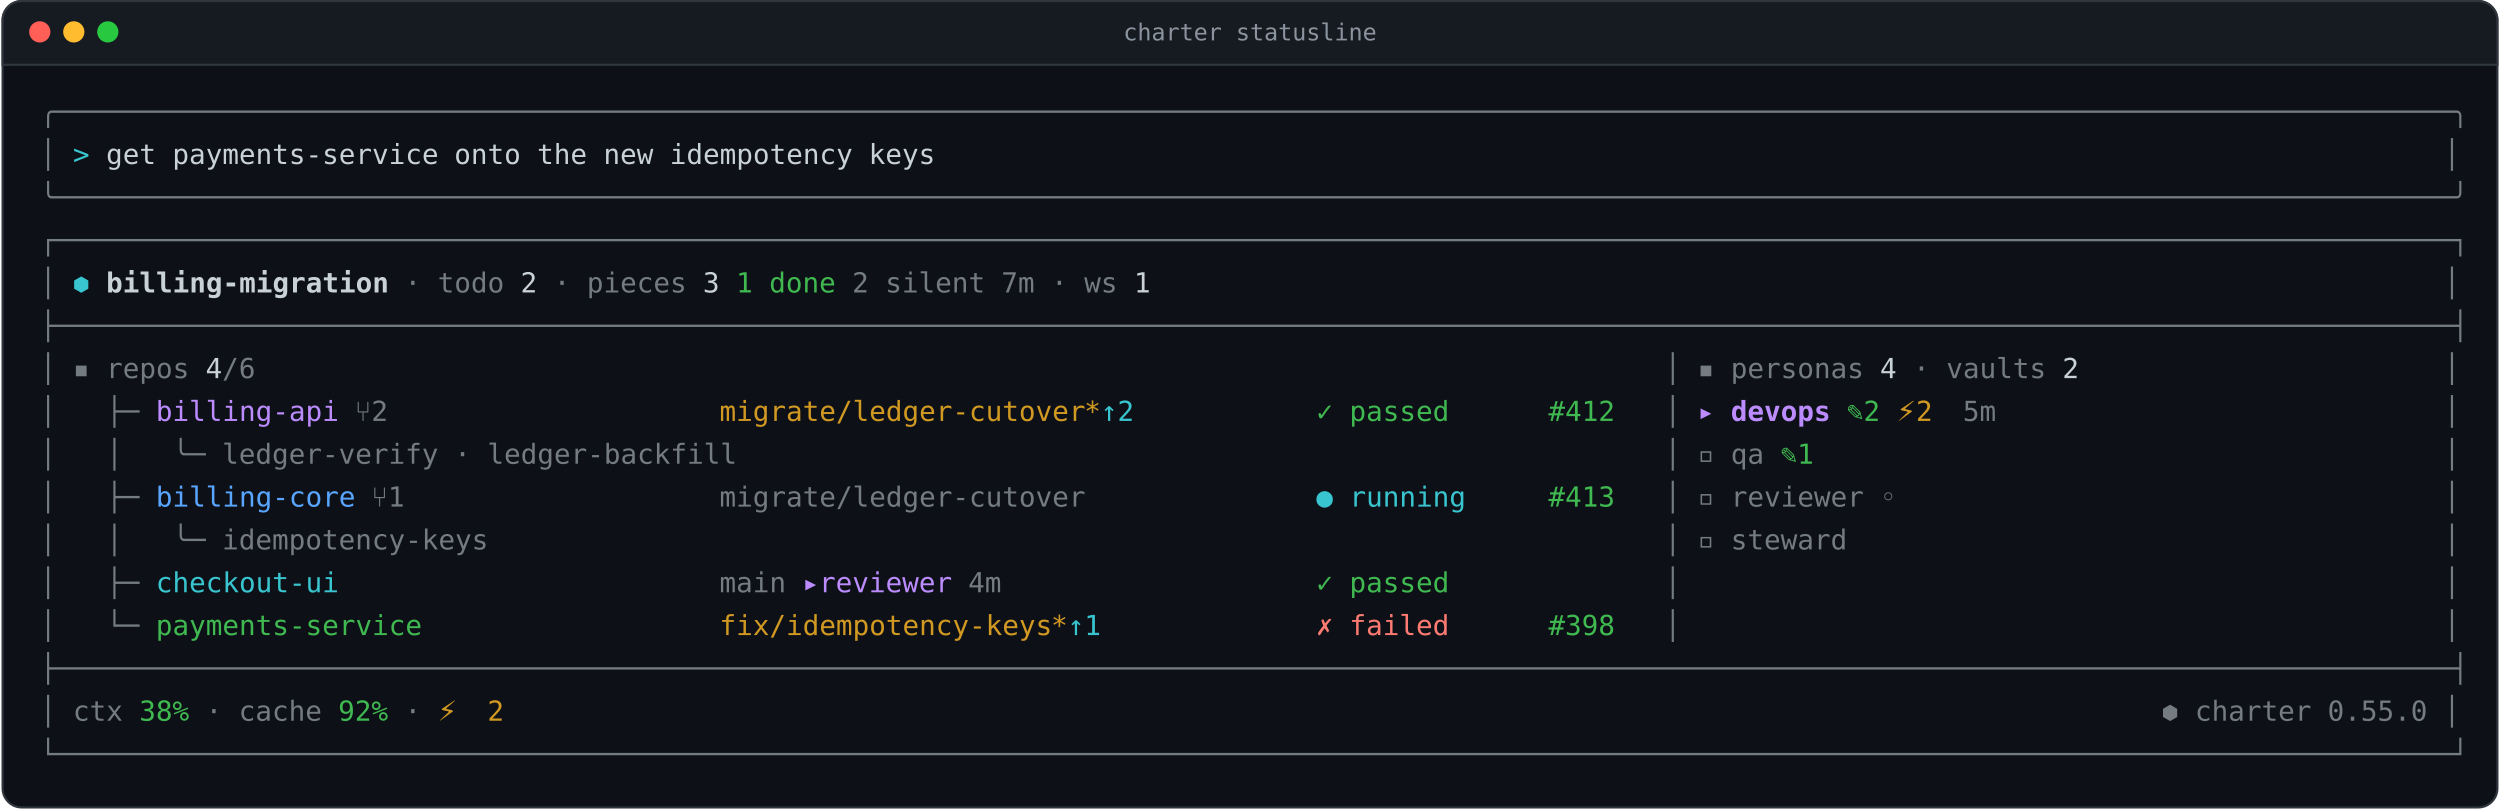
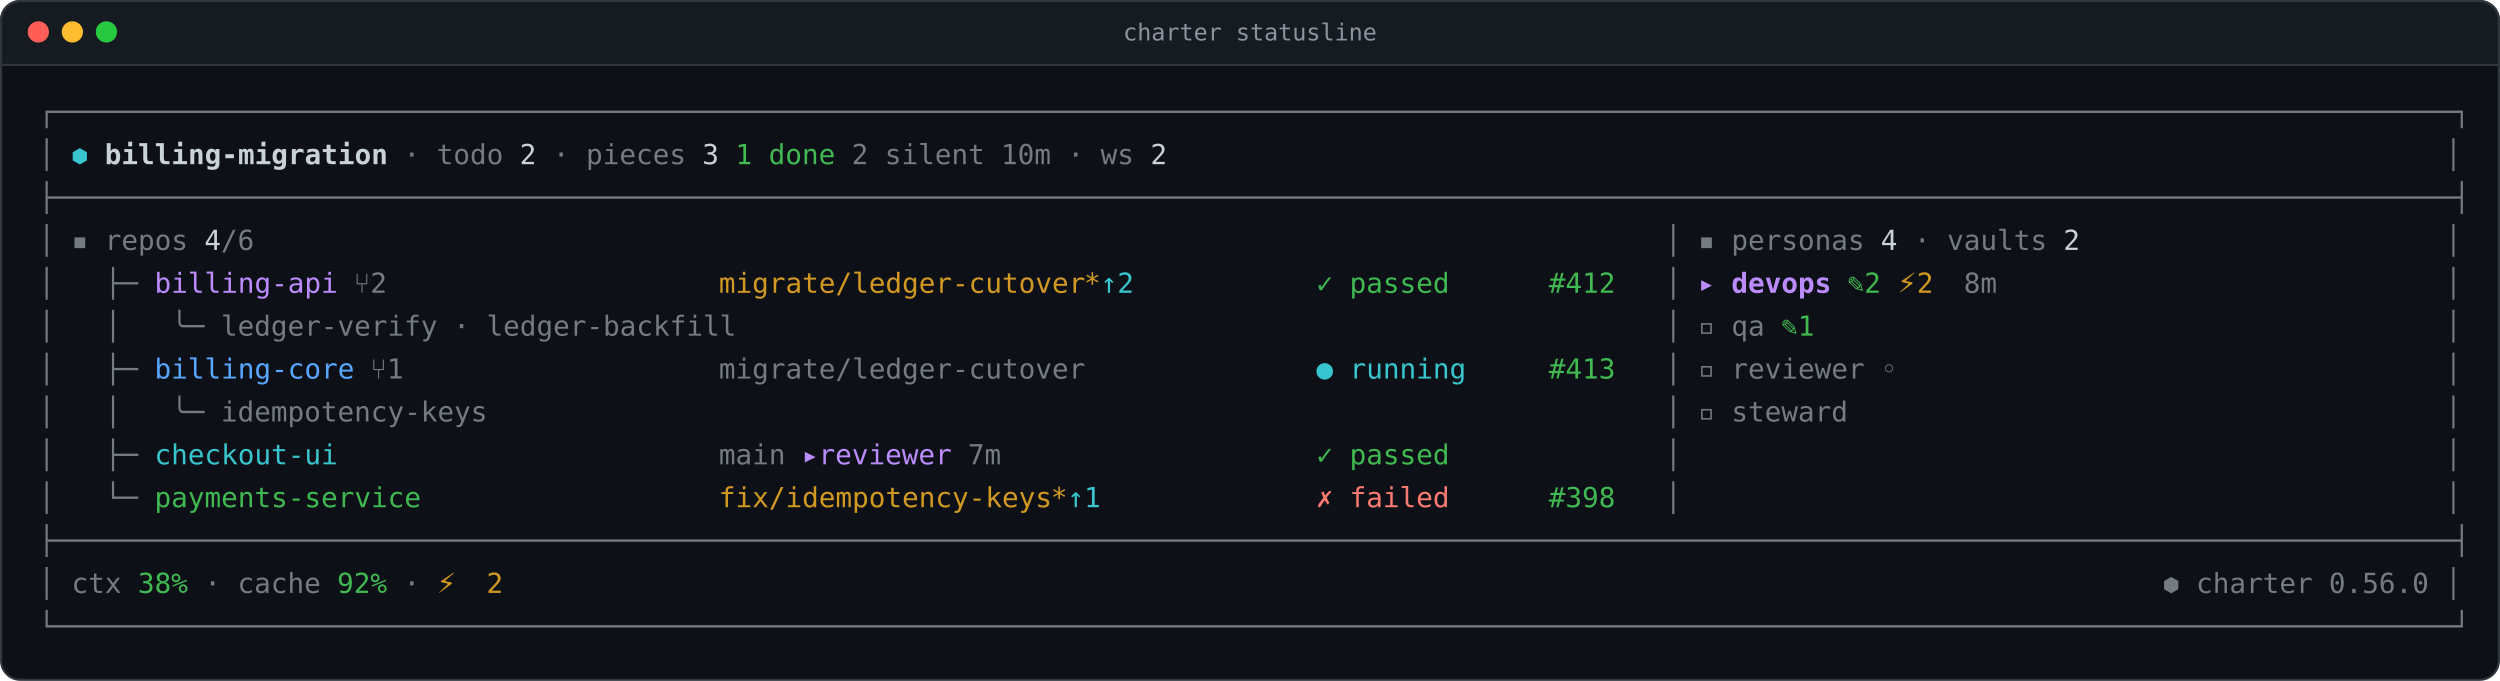
- <svg xmlns="http://www.w3.org/2000/svg" width="1175" height="380" viewBox="0 0 1174.80 380.40" role="img" aria-label="charter statusline">
-   <rect x="0.5" y="0.5" width="1173.80" height="379.40" rx="9" fill="#0d1117" stroke="#30363d" />
+ <svg xmlns="http://www.w3.org/2000/svg" width="1175" height="320" viewBox="0 0 1174.80 319.95" role="img" aria-label="charter statusline">
+   <rect x="0.5" y="0.5" width="1173.80" height="318.95" rx="9" fill="#0d1117" stroke="#30363d" />
  <path d="M0.5 9.5a9 9 0 0 1 9-9h1155.80a9 9 0 0 1 9 9v21.00h-1173.80z" fill="#161b22" stroke="#30363d" />
  <circle cx="18" cy="15.0" r="5" fill="#ff5f57" />
  <circle cx="34" cy="15.0" r="5" fill="#febc2e" />
  <circle cx="50" cy="15.0" r="5" fill="#28c840" />
  <text x="587.40" y="19.0" text-anchor="middle" font-family="ui-monospace, SFMono-Regular, 'SF Mono', Menlo, Consolas, 'DejaVu Sans Mono', monospace" font-size="11" fill="#8b949e">charter statusline</text>
  <g font-family="ui-monospace, SFMono-Regular, 'SF Mono', Menlo, Consolas, 'DejaVu Sans Mono', monospace" font-size="13.0">
-     <text x="18.00 25.80 33.60 41.40 49.20 57.00 64.80 72.60 80.40 88.20 96.00 103.80 111.60 119.40 127.20 135.00 142.80 150.60 158.40 166.20 174.00 181.80 189.60 197.40 205.20 213.00 220.80 228.60 236.40 244.20 252.00 259.80 267.60 275.40 283.20 291.00 298.80 306.60 314.40 322.20 330.00 337.80 345.60 353.40 361.20 369.00 376.80 384.60 392.40 400.20 408.00 415.80 423.60 431.40 439.20 447.00 454.80 462.60 470.40 478.20 486.00 493.80 501.60 509.40 517.20 525.00 532.80 540.60 548.40 556.20 564.00 571.80 579.60 587.40 595.20 603.00 610.80 618.60 626.40 634.20 642.00 649.80 657.60 665.40 673.20 681.00 688.80 696.60 704.40 712.20 720.00 727.80 735.60 743.40 751.20 759.00 766.80 774.60 782.40 790.20 798.00 805.80 813.60 821.40 829.20 837.00 844.80 852.60 860.40 868.20 876.00 883.80 891.60 899.40 907.20 915.00 922.80 930.60 938.40 946.20 954.00 961.80 969.60 977.40 985.20 993.00 1000.80 1008.60 1016.40 1024.20 1032.00 1039.80 1047.60 1055.40 1063.20 1071.00 1078.80 1086.60 1094.40 1102.20 1110.00 1117.80 1125.60 1133.40 1141.20 1149.00" y="57.00" fill="#c9d1d9" opacity="0.55">╭────────────────────────────────────────────────────────────────────────────────────────────────────────────────────────────────────────────────╮</text>
+     <text x="18.00 25.80 33.60 41.40 49.20 57.00 64.80 72.60 80.40 88.20 96.00 103.80 111.60 119.40 127.20 135.00 142.80 150.60 158.40 166.20 174.00 181.80 189.60 197.40 205.20 213.00 220.80 228.60 236.40 244.20 252.00 259.80 267.60 275.40 283.20 291.00 298.80 306.60 314.40 322.20 330.00 337.80 345.60 353.40 361.20 369.00 376.80 384.60 392.40 400.20 408.00 415.80 423.60 431.40 439.20 447.00 454.80 462.60 470.40 478.20 486.00 493.80 501.60 509.40 517.20 525.00 532.80 540.60 548.40 556.20 564.00 571.80 579.60 587.40 595.20 603.00 610.80 618.60 626.40 634.20 642.00 649.80 657.60 665.40 673.20 681.00 688.80 696.60 704.40 712.20 720.00 727.80 735.60 743.40 751.20 759.00 766.80 774.60 782.40 790.20 798.00 805.80 813.60 821.40 829.20 837.00 844.80 852.60 860.40 868.20 876.00 883.80 891.60 899.40 907.20 915.00 922.80 930.60 938.40 946.20 954.00 961.80 969.60 977.40 985.20 993.00 1000.80 1008.60 1016.40 1024.20 1032.00 1039.80 1047.60 1055.40 1063.20 1071.00 1078.80 1086.60 1094.40 1102.20 1110.00 1117.80 1125.60 1133.40 1141.20 1149.00" y="57.00" fill="#c9d1d9" opacity="0.55">┌────────────────────────────────────────────────────────────────────────────────────────────────────────────────────────────────────────────────┐</text>
    <text x="18.00" y="77.15" fill="#c9d1d9" opacity="0.55">│</text>
-     <text x="33.60" y="77.15" fill="#39c5cf">&gt;</text>
-     <text x="49.20 57.00 64.80" y="77.15" fill="#c9d1d9">get</text>
-     <text x="80.40 88.20 96.00 103.80 111.60 119.40 127.20 135.00 142.80 150.60 158.40 166.20 174.00 181.80 189.60 197.40" y="77.15" fill="#c9d1d9">payments-service</text>
-     <text x="213.00 220.80 228.60 236.40" y="77.15" fill="#c9d1d9">onto</text>
-     <text x="252.00 259.80 267.60" y="77.15" fill="#c9d1d9">the</text>
-     <text x="283.20 291.00 298.80" y="77.15" fill="#c9d1d9">new</text>
-     <text x="314.40 322.20 330.00 337.80 345.60 353.40 361.20 369.00 376.80 384.60 392.40" y="77.15" fill="#c9d1d9">idempotency</text>
-     <text x="408.00 415.80 423.60 431.40" y="77.15" fill="#c9d1d9">keys</text>
+     <text x="33.60" y="77.15" fill="#39c5cf">⬢</text>
+     <text x="49.20 57.00 64.80 72.60 80.40 88.20 96.00 103.80 111.60 119.40 127.20 135.00 142.80 150.60 158.40 166.20 174.00" y="77.15" fill="#c9d1d9" font-weight="600">billing-migration</text>
+     <text x="189.60" y="77.15" fill="#c9d1d9" opacity="0.55">·</text>
+     <text x="205.20 213.00 220.80 228.60" y="77.15" fill="#c9d1d9" opacity="0.55">todo</text>
+     <text x="244.20" y="77.15" fill="#c9d1d9">2</text>
+     <text x="259.80" y="77.15" fill="#c9d1d9" opacity="0.55">·</text>
+     <text x="275.40 283.20 291.00 298.80 306.60 314.40" y="77.15" fill="#c9d1d9" opacity="0.55">pieces</text>
+     <text x="330.00" y="77.15" fill="#c9d1d9">3</text>
+     <text x="345.60" y="77.15" fill="#3fb950">1</text>
+     <text x="361.20 369.00 376.80 384.60" y="77.15" fill="#3fb950">done</text>
+     <text x="400.20" y="77.15" fill="#c9d1d9" opacity="0.55">2</text>
+     <text x="415.80 423.60 431.40 439.20 447.00 454.80" y="77.15" fill="#c9d1d9" opacity="0.55">silent</text>
+     <text x="470.40 478.20 486.00" y="77.15" fill="#c9d1d9" opacity="0.55">10m</text>
+     <text x="501.60" y="77.15" fill="#c9d1d9" opacity="0.55">·</text>
+     <text x="517.20 525.00" y="77.15" fill="#c9d1d9" opacity="0.55">ws</text>
+     <text x="540.60" y="77.15" fill="#c9d1d9">2</text>
    <text x="1149.00" y="77.15" fill="#c9d1d9" opacity="0.55">│</text>
-     <text x="18.00 25.80 33.60 41.40 49.20 57.00 64.80 72.60 80.40 88.20 96.00 103.80 111.60 119.40 127.20 135.00 142.80 150.60 158.40 166.20 174.00 181.80 189.60 197.40 205.20 213.00 220.80 228.60 236.40 244.20 252.00 259.80 267.60 275.40 283.20 291.00 298.80 306.60 314.40 322.20 330.00 337.80 345.60 353.40 361.20 369.00 376.80 384.60 392.40 400.20 408.00 415.80 423.60 431.40 439.20 447.00 454.80 462.60 470.40 478.20 486.00 493.80 501.60 509.40 517.20 525.00 532.80 540.60 548.40 556.20 564.00 571.80 579.60 587.40 595.20 603.00 610.80 618.60 626.40 634.20 642.00 649.80 657.60 665.40 673.20 681.00 688.80 696.60 704.40 712.20 720.00 727.80 735.60 743.40 751.20 759.00 766.80 774.60 782.40 790.20 798.00 805.80 813.60 821.40 829.20 837.00 844.80 852.60 860.40 868.20 876.00 883.80 891.60 899.40 907.20 915.00 922.80 930.60 938.40 946.20 954.00 961.80 969.60 977.40 985.20 993.00 1000.80 1008.60 1016.40 1024.20 1032.00 1039.80 1047.60 1055.40 1063.20 1071.00 1078.80 1086.60 1094.40 1102.20 1110.00 1117.80 1125.60 1133.40 1141.20 1149.00" y="97.30" fill="#c9d1d9" opacity="0.55">╰────────────────────────────────────────────────────────────────────────────────────────────────────────────────────────────────────────────────╯</text>
-     <text x="18.00 25.80 33.60 41.40 49.20 57.00 64.80 72.60 80.40 88.20 96.00 103.80 111.60 119.40 127.20 135.00 142.80 150.60 158.40 166.20 174.00 181.80 189.60 197.40 205.20 213.00 220.80 228.60 236.40 244.20 252.00 259.80 267.60 275.40 283.20 291.00 298.80 306.60 314.40 322.20 330.00 337.80 345.60 353.40 361.20 369.00 376.80 384.60 392.40 400.20 408.00 415.80 423.60 431.40 439.20 447.00 454.80 462.60 470.40 478.20 486.00 493.80 501.60 509.40 517.20 525.00 532.80 540.60 548.40 556.20 564.00 571.80 579.60 587.40 595.20 603.00 610.80 618.60 626.40 634.20 642.00 649.80 657.60 665.40 673.20 681.00 688.80 696.60 704.40 712.20 720.00 727.80 735.60 743.40 751.20 759.00 766.80 774.60 782.40 790.20 798.00 805.80 813.60 821.40 829.20 837.00 844.80 852.60 860.40 868.20 876.00 883.80 891.60 899.40 907.20 915.00 922.80 930.60 938.40 946.20 954.00 961.80 969.60 977.40 985.20 993.00 1000.80 1008.60 1016.40 1024.20 1032.00 1039.80 1047.60 1055.40 1063.20 1071.00 1078.80 1086.60 1094.40 1102.20 1110.00 1117.80 1125.60 1133.40 1141.20 1149.00" y="117.45" fill="#c9d1d9" opacity="0.55">┌────────────────────────────────────────────────────────────────────────────────────────────────────────────────────────────────────────────────┐</text>
+     <text x="18.00 25.80 33.60 41.40 49.20 57.00 64.80 72.60 80.40 88.20 96.00 103.80 111.60 119.40 127.20 135.00 142.80 150.60 158.40 166.20 174.00 181.80 189.60 197.40 205.20 213.00 220.80 228.60 236.40 244.20 252.00 259.80 267.60 275.40 283.20 291.00 298.80 306.60 314.40 322.20 330.00 337.80 345.60 353.40 361.20 369.00 376.80 384.60 392.40 400.20 408.00 415.80 423.60 431.40 439.20 447.00 454.80 462.60 470.40 478.20 486.00 493.80 501.60 509.40 517.20 525.00 532.80 540.60 548.40 556.20 564.00 571.80 579.60 587.40 595.20 603.00 610.80 618.60 626.40 634.20 642.00 649.80 657.60 665.40 673.20 681.00 688.80 696.60 704.40 712.20 720.00 727.80 735.60 743.40 751.20 759.00 766.80 774.60 782.40 790.20 798.00 805.80 813.60 821.40 829.20 837.00 844.80 852.60 860.40 868.20 876.00 883.80 891.60 899.40 907.20 915.00 922.80 930.60 938.40 946.20 954.00 961.80 969.60 977.40 985.20 993.00 1000.80 1008.60 1016.40 1024.20 1032.00 1039.80 1047.60 1055.40 1063.20 1071.00 1078.80 1086.60 1094.40 1102.20 1110.00 1117.80 1125.60 1133.40 1141.20 1149.00" y="97.30" fill="#c9d1d9" opacity="0.55">├────────────────────────────────────────────────────────────────────────────────────────────────────────────────────────────────────────────────┤</text>
+     <text x="18.00" y="117.45" fill="#c9d1d9" opacity="0.55">│</text>
+     <text x="33.60" y="117.45" fill="#c9d1d9" opacity="0.55">▪</text>
+     <text x="49.20 57.00 64.80 72.60 80.40" y="117.45" fill="#c9d1d9" opacity="0.55">repos</text>
+     <text x="96.00" y="117.45" fill="#c9d1d9">4</text>
+     <text x="103.80 111.60" y="117.45" fill="#c9d1d9" opacity="0.55">/6</text>
+     <text x="782.40" y="117.45" fill="#c9d1d9" opacity="0.55">│</text>
+     <text x="798.00" y="117.45" fill="#c9d1d9" opacity="0.55">▪</text>
+     <text x="813.60 821.40 829.20 837.00 844.80 852.60 860.40 868.20" y="117.45" fill="#c9d1d9" opacity="0.55">personas</text>
+     <text x="883.80" y="117.45" fill="#c9d1d9">4</text>
+     <text x="899.40" y="117.45" fill="#c9d1d9" opacity="0.55">·</text>
+     <text x="915.00 922.80 930.60 938.40 946.20 954.00" y="117.45" fill="#c9d1d9" opacity="0.55">vaults</text>
+     <text x="969.60" y="117.45" fill="#c9d1d9">2</text>
+     <text x="1149.00" y="117.45" fill="#c9d1d9" opacity="0.55">│</text>
    <text x="18.00" y="137.60" fill="#c9d1d9" opacity="0.55">│</text>
-     <text x="33.60" y="137.60" fill="#39c5cf">⬢</text>
-     <text x="49.20 57.00 64.80 72.60 80.40 88.20 96.00 103.80 111.60 119.40 127.20 135.00 142.80 150.60 158.40 166.20 174.00" y="137.60" fill="#c9d1d9" font-weight="600">billing-migration</text>
-     <text x="189.60" y="137.60" fill="#c9d1d9" opacity="0.55">·</text>
-     <text x="205.20 213.00 220.80 228.60" y="137.60" fill="#c9d1d9" opacity="0.55">todo</text>
-     <text x="244.20" y="137.60" fill="#c9d1d9">2</text>
-     <text x="259.80" y="137.60" fill="#c9d1d9" opacity="0.55">·</text>
-     <text x="275.40 283.20 291.00 298.80 306.60 314.40" y="137.60" fill="#c9d1d9" opacity="0.55">pieces</text>
-     <text x="330.00" y="137.60" fill="#c9d1d9">3</text>
-     <text x="345.60" y="137.60" fill="#3fb950">1</text>
-     <text x="361.20 369.00 376.80 384.60" y="137.60" fill="#3fb950">done</text>
-     <text x="400.20" y="137.60" fill="#c9d1d9" opacity="0.55">2</text>
-     <text x="415.80 423.60 431.40 439.20 447.00 454.80" y="137.60" fill="#c9d1d9" opacity="0.55">silent</text>
-     <text x="470.40 478.20" y="137.60" fill="#c9d1d9" opacity="0.55">7m</text>
-     <text x="493.80" y="137.60" fill="#c9d1d9" opacity="0.55">·</text>
-     <text x="509.40 517.20" y="137.60" fill="#c9d1d9" opacity="0.55">ws</text>
-     <text x="532.80" y="137.60" fill="#c9d1d9">1</text>
+     <text x="49.20 57.00" y="137.60" fill="#c9d1d9" opacity="0.55">├─</text>
+     <text x="72.60 80.40 88.20 96.00 103.80 111.60 119.40 127.20 135.00 142.80 150.60" y="137.60" fill="#bc8cff">billing-api</text>
+     <text x="166.20 174.00" y="137.60" fill="#c9d1d9" opacity="0.55">⑂2</text>
+     <text x="337.80 345.60 353.40 361.20 369.00 376.80 384.60 392.40 400.20 408.00 415.80 423.60 431.40 439.20 447.00 454.80 462.60 470.40 478.20 486.00 493.80 501.60" y="137.60" fill="#d29922">migrate/ledger-cutover</text>
+     <text x="509.40" y="137.60" fill="#d29922">*</text>
+     <text x="517.20 525.00" y="137.60" fill="#39c5cf">↑2</text>
+     <text x="618.60" y="137.60" fill="#3fb950">✓</text>
+     <text x="634.20 642.00 649.80 657.60 665.40 673.20" y="137.60" fill="#3fb950">passed</text>
+     <text x="727.80 735.60 743.40 751.20" y="137.60" fill="#3fb950">#412</text>
+     <text x="782.40" y="137.60" fill="#c9d1d9" opacity="0.55">│</text>
+     <text x="798.00" y="137.60" fill="#bc8cff">▸</text>
+     <text x="813.60 821.40 829.20 837.00 844.80 852.60" y="137.60" fill="#bc8cff" font-weight="600">devops</text>
+     <text x="868.20 876.00" y="137.60" fill="#3fb950">✎2</text>
+     <text x="891.60 907.20" y="137.60" fill="#d29922">⚡2</text>
+     <text x="922.80 930.60" y="137.60" fill="#c9d1d9" opacity="0.55">8m</text>
    <text x="1149.00" y="137.60" fill="#c9d1d9" opacity="0.55">│</text>
-     <text x="18.00 25.80 33.60 41.40 49.20 57.00 64.80 72.60 80.40 88.20 96.00 103.80 111.60 119.40 127.20 135.00 142.80 150.60 158.40 166.20 174.00 181.80 189.60 197.40 205.20 213.00 220.80 228.60 236.40 244.20 252.00 259.80 267.60 275.40 283.20 291.00 298.80 306.60 314.40 322.20 330.00 337.80 345.60 353.40 361.20 369.00 376.80 384.60 392.40 400.20 408.00 415.80 423.60 431.40 439.20 447.00 454.80 462.60 470.40 478.20 486.00 493.80 501.60 509.40 517.20 525.00 532.80 540.60 548.40 556.20 564.00 571.80 579.60 587.40 595.20 603.00 610.80 618.60 626.40 634.20 642.00 649.80 657.60 665.40 673.20 681.00 688.80 696.60 704.40 712.20 720.00 727.80 735.60 743.40 751.20 759.00 766.80 774.60 782.40 790.20 798.00 805.80 813.60 821.40 829.20 837.00 844.80 852.60 860.40 868.20 876.00 883.80 891.60 899.40 907.20 915.00 922.80 930.60 938.40 946.20 954.00 961.80 969.60 977.40 985.20 993.00 1000.80 1008.60 1016.40 1024.20 1032.00 1039.80 1047.60 1055.40 1063.20 1071.00 1078.80 1086.60 1094.40 1102.20 1110.00 1117.80 1125.60 1133.40 1141.20 1149.00" y="157.75" fill="#c9d1d9" opacity="0.55">├────────────────────────────────────────────────────────────────────────────────────────────────────────────────────────────────────────────────┤</text>
+     <text x="18.00" y="157.75" fill="#c9d1d9" opacity="0.55">│</text>
+     <text x="49.20" y="157.75" fill="#c9d1d9" opacity="0.55">│</text>
+     <text x="80.40 88.20" y="157.75" fill="#c9d1d9" opacity="0.55">╰─</text>
+     <text x="103.80 111.60 119.40 127.20 135.00 142.80 150.60 158.40 166.20 174.00 181.80 189.60 197.40" y="157.75" fill="#c9d1d9" opacity="0.55">ledger-verify</text>
+     <text x="213.00" y="157.75" fill="#c9d1d9" opacity="0.55">·</text>
+     <text x="228.60 236.40 244.20 252.00 259.80 267.60 275.40 283.20 291.00 298.80 306.60 314.40 322.20 330.00 337.80" y="157.75" fill="#c9d1d9" opacity="0.55">ledger-backfill</text>
+     <text x="782.40" y="157.75" fill="#c9d1d9" opacity="0.55">│</text>
+     <text x="798.00" y="157.75" fill="#c9d1d9" opacity="0.55">▫</text>
+     <text x="813.60 821.40" y="157.75" fill="#c9d1d9" opacity="0.55">qa</text>
+     <text x="837.00 844.80" y="157.75" fill="#3fb950">✎1</text>
+     <text x="1149.00" y="157.75" fill="#c9d1d9" opacity="0.55">│</text>
    <text x="18.00" y="177.90" fill="#c9d1d9" opacity="0.55">│</text>
-     <text x="33.60" y="177.90" fill="#c9d1d9" opacity="0.55">▪</text>
-     <text x="49.20 57.00 64.80 72.60 80.40" y="177.90" fill="#c9d1d9" opacity="0.55">repos</text>
-     <text x="96.00" y="177.90" fill="#c9d1d9">4</text>
-     <text x="103.80 111.60" y="177.90" fill="#c9d1d9" opacity="0.55">/6</text>
+     <text x="49.20 57.00" y="177.90" fill="#c9d1d9" opacity="0.55">├─</text>
+     <text x="72.60 80.40 88.20 96.00 103.80 111.60 119.40 127.20 135.00 142.80 150.60 158.40" y="177.90" fill="#58a6ff">billing-core</text>
+     <text x="174.00 181.80" y="177.90" fill="#c9d1d9" opacity="0.55">⑂1</text>
+     <text x="337.80 345.60 353.40 361.20 369.00 376.80 384.60 392.40 400.20 408.00 415.80 423.60 431.40 439.20 447.00 454.80 462.60 470.40 478.20 486.00 493.80 501.60" y="177.90" fill="#c9d1d9" opacity="0.55">migrate/ledger-cutover</text>
+     <text x="618.60" y="177.90" fill="#39c5cf">●</text>
+     <text x="634.20 642.00 649.80 657.60 665.40 673.20 681.00" y="177.90" fill="#39c5cf">running</text>
+     <text x="727.80 735.60 743.40 751.20" y="177.90" fill="#3fb950">#413</text>
    <text x="782.40" y="177.90" fill="#c9d1d9" opacity="0.55">│</text>
-     <text x="798.00" y="177.90" fill="#c9d1d9" opacity="0.55">▪</text>
-     <text x="813.60 821.40 829.20 837.00 844.80 852.60 860.40 868.20" y="177.90" fill="#c9d1d9" opacity="0.55">personas</text>
-     <text x="883.80" y="177.90" fill="#c9d1d9">4</text>
-     <text x="899.40" y="177.90" fill="#c9d1d9" opacity="0.55">·</text>
-     <text x="915.00 922.80 930.60 938.40 946.20 954.00" y="177.90" fill="#c9d1d9" opacity="0.55">vaults</text>
-     <text x="969.60" y="177.90" fill="#c9d1d9">2</text>
+     <text x="798.00" y="177.90" fill="#c9d1d9" opacity="0.55">▫</text>
+     <text x="813.60 821.40 829.20 837.00 844.80 852.60 860.40 868.20" y="177.90" fill="#c9d1d9" opacity="0.55">reviewer</text>
+     <text x="883.80" y="177.90" fill="#c9d1d9" opacity="0.55">◦</text>
    <text x="1149.00" y="177.90" fill="#c9d1d9" opacity="0.55">│</text>
    <text x="18.00" y="198.05" fill="#c9d1d9" opacity="0.55">│</text>
-     <text x="49.20 57.00" y="198.05" fill="#c9d1d9" opacity="0.55">├─</text>
-     <text x="72.60 80.40 88.20 96.00 103.80 111.60 119.40 127.20 135.00 142.80 150.60" y="198.05" fill="#bc8cff">billing-api</text>
-     <text x="166.20 174.00" y="198.05" fill="#c9d1d9" opacity="0.55">⑂2</text>
-     <text x="337.80 345.60 353.40 361.20 369.00 376.80 384.60 392.40 400.20 408.00 415.80 423.60 431.40 439.20 447.00 454.80 462.60 470.40 478.20 486.00 493.80 501.60" y="198.05" fill="#d29922">migrate/ledger-cutover</text>
-     <text x="509.40" y="198.05" fill="#d29922">*</text>
-     <text x="517.20 525.00" y="198.05" fill="#39c5cf">↑2</text>
-     <text x="618.60" y="198.05" fill="#3fb950">✓</text>
-     <text x="634.20 642.00 649.80 657.60 665.40 673.20" y="198.05" fill="#3fb950">passed</text>
-     <text x="727.80 735.60 743.40 751.20" y="198.05" fill="#3fb950">#412</text>
+     <text x="49.20" y="198.05" fill="#c9d1d9" opacity="0.55">│</text>
+     <text x="80.40 88.20" y="198.05" fill="#c9d1d9" opacity="0.55">╰─</text>
+     <text x="103.80 111.60 119.40 127.20 135.00 142.80 150.60 158.40 166.20 174.00 181.80 189.60 197.40 205.20 213.00 220.80" y="198.05" fill="#c9d1d9" opacity="0.55">idempotency-keys</text>
    <text x="782.40" y="198.05" fill="#c9d1d9" opacity="0.55">│</text>
-     <text x="798.00" y="198.05" fill="#bc8cff">▸</text>
-     <text x="813.60 821.40 829.20 837.00 844.80 852.60" y="198.05" fill="#bc8cff" font-weight="600">devops</text>
-     <text x="868.20 876.00" y="198.05" fill="#3fb950">✎2</text>
-     <text x="891.60 907.20" y="198.05" fill="#d29922">⚡2</text>
-     <text x="922.80 930.60" y="198.05" fill="#c9d1d9" opacity="0.55">5m</text>
+     <text x="798.00" y="198.05" fill="#c9d1d9" opacity="0.55">▫</text>
+     <text x="813.60 821.40 829.20 837.00 844.80 852.60 860.40" y="198.05" fill="#c9d1d9" opacity="0.55">steward</text>
    <text x="1149.00" y="198.05" fill="#c9d1d9" opacity="0.55">│</text>
    <text x="18.00" y="218.20" fill="#c9d1d9" opacity="0.55">│</text>
-     <text x="49.20" y="218.20" fill="#c9d1d9" opacity="0.55">│</text>
-     <text x="80.40 88.20" y="218.20" fill="#c9d1d9" opacity="0.55">╰─</text>
-     <text x="103.80 111.60 119.40 127.20 135.00 142.80 150.60 158.40 166.20 174.00 181.80 189.60 197.40" y="218.20" fill="#c9d1d9" opacity="0.55">ledger-verify</text>
-     <text x="213.00" y="218.20" fill="#c9d1d9" opacity="0.55">·</text>
-     <text x="228.60 236.40 244.20 252.00 259.80 267.60 275.40 283.20 291.00 298.80 306.60 314.40 322.20 330.00 337.80" y="218.20" fill="#c9d1d9" opacity="0.55">ledger-backfill</text>
+     <text x="49.20 57.00" y="218.20" fill="#c9d1d9" opacity="0.55">├─</text>
+     <text x="72.60 80.40 88.20 96.00 103.80 111.60 119.40 127.20 135.00 142.80 150.60" y="218.20" fill="#39c5cf">checkout-ui</text>
+     <text x="337.80 345.60 353.40 361.20" y="218.20" fill="#c9d1d9" opacity="0.55">main</text>
+     <text x="376.80 384.60 392.40 400.20 408.00 415.80 423.60 431.40 439.20" y="218.20" fill="#bc8cff">▸reviewer</text>
+     <text x="454.80 462.60" y="218.20" fill="#c9d1d9" opacity="0.55">7m</text>
+     <text x="618.60" y="218.20" fill="#3fb950">✓</text>
+     <text x="634.20 642.00 649.80 657.60 665.40 673.20" y="218.20" fill="#3fb950">passed</text>
    <text x="782.40" y="218.20" fill="#c9d1d9" opacity="0.55">│</text>
-     <text x="798.00" y="218.20" fill="#c9d1d9" opacity="0.55">▫</text>
-     <text x="813.60 821.40" y="218.20" fill="#c9d1d9" opacity="0.55">qa</text>
-     <text x="837.00 844.80" y="218.20" fill="#3fb950">✎1</text>
    <text x="1149.00" y="218.20" fill="#c9d1d9" opacity="0.55">│</text>
    <text x="18.00" y="238.35" fill="#c9d1d9" opacity="0.55">│</text>
-     <text x="49.20 57.00" y="238.35" fill="#c9d1d9" opacity="0.55">├─</text>
-     <text x="72.60 80.40 88.20 96.00 103.80 111.60 119.40 127.20 135.00 142.80 150.60 158.40" y="238.35" fill="#58a6ff">billing-core</text>
-     <text x="174.00 181.80" y="238.35" fill="#c9d1d9" opacity="0.55">⑂1</text>
-     <text x="337.80 345.60 353.40 361.20 369.00 376.80 384.60 392.40 400.20 408.00 415.80 423.60 431.40 439.20 447.00 454.80 462.60 470.40 478.20 486.00 493.80 501.60" y="238.35" fill="#c9d1d9" opacity="0.55">migrate/ledger-cutover</text>
-     <text x="618.60" y="238.35" fill="#39c5cf">●</text>
-     <text x="634.20 642.00 649.80 657.60 665.40 673.20 681.00" y="238.35" fill="#39c5cf">running</text>
-     <text x="727.80 735.60 743.40 751.20" y="238.35" fill="#3fb950">#413</text>
+     <text x="49.20 57.00" y="238.35" fill="#c9d1d9" opacity="0.55">└─</text>
+     <text x="72.60 80.40 88.20 96.00 103.80 111.60 119.40 127.20 135.00 142.80 150.60 158.40 166.20 174.00 181.80 189.60" y="238.35" fill="#3fb950">payments-service</text>
+     <text x="337.80 345.60 353.40 361.20 369.00 376.80 384.60 392.40 400.20 408.00 415.80 423.60 431.40 439.20 447.00 454.80 462.60 470.40 478.20 486.00" y="238.35" fill="#d29922">fix/idempotency-keys</text>
+     <text x="493.80" y="238.35" fill="#d29922">*</text>
+     <text x="501.60 509.40" y="238.35" fill="#39c5cf">↑1</text>
+     <text x="618.60" y="238.35" fill="#ff7b72">✗</text>
+     <text x="634.20 642.00 649.80 657.60 665.40 673.20" y="238.35" fill="#ff7b72">failed</text>
+     <text x="727.80 735.60 743.40 751.20" y="238.35" fill="#3fb950">#398</text>
    <text x="782.40" y="238.35" fill="#c9d1d9" opacity="0.55">│</text>
-     <text x="798.00" y="238.35" fill="#c9d1d9" opacity="0.55">▫</text>
-     <text x="813.60 821.40 829.20 837.00 844.80 852.60 860.40 868.20" y="238.35" fill="#c9d1d9" opacity="0.55">reviewer</text>
-     <text x="883.80" y="238.35" fill="#c9d1d9" opacity="0.55">◦</text>
    <text x="1149.00" y="238.35" fill="#c9d1d9" opacity="0.55">│</text>
-     <text x="18.00" y="258.50" fill="#c9d1d9" opacity="0.55">│</text>
-     <text x="49.20" y="258.50" fill="#c9d1d9" opacity="0.55">│</text>
-     <text x="80.40 88.20" y="258.50" fill="#c9d1d9" opacity="0.55">╰─</text>
-     <text x="103.80 111.60 119.40 127.20 135.00 142.80 150.60 158.40 166.20 174.00 181.80 189.60 197.40 205.20 213.00 220.80" y="258.50" fill="#c9d1d9" opacity="0.55">idempotency-keys</text>
-     <text x="782.40" y="258.50" fill="#c9d1d9" opacity="0.55">│</text>
-     <text x="798.00" y="258.50" fill="#c9d1d9" opacity="0.55">▫</text>
-     <text x="813.60 821.40 829.20 837.00 844.80 852.60 860.40" y="258.50" fill="#c9d1d9" opacity="0.55">steward</text>
-     <text x="1149.00" y="258.50" fill="#c9d1d9" opacity="0.55">│</text>
+     <text x="18.00 25.80 33.60 41.40 49.20 57.00 64.80 72.60 80.40 88.20 96.00 103.80 111.60 119.40 127.20 135.00 142.80 150.60 158.40 166.20 174.00 181.80 189.60 197.40 205.20 213.00 220.80 228.60 236.40 244.20 252.00 259.80 267.60 275.40 283.20 291.00 298.80 306.60 314.40 322.20 330.00 337.80 345.60 353.40 361.20 369.00 376.80 384.60 392.40 400.20 408.00 415.80 423.60 431.40 439.20 447.00 454.80 462.60 470.40 478.20 486.00 493.80 501.60 509.40 517.20 525.00 532.80 540.60 548.40 556.20 564.00 571.80 579.60 587.40 595.20 603.00 610.80 618.60 626.40 634.20 642.00 649.80 657.60 665.40 673.20 681.00 688.80 696.60 704.40 712.20 720.00 727.80 735.60 743.40 751.20 759.00 766.80 774.60 782.40 790.20 798.00 805.80 813.60 821.40 829.20 837.00 844.80 852.60 860.40 868.20 876.00 883.80 891.60 899.40 907.20 915.00 922.80 930.60 938.40 946.20 954.00 961.80 969.60 977.40 985.20 993.00 1000.80 1008.60 1016.40 1024.20 1032.00 1039.80 1047.60 1055.40 1063.20 1071.00 1078.80 1086.60 1094.40 1102.20 1110.00 1117.80 1125.60 1133.40 1141.20 1149.00" y="258.50" fill="#c9d1d9" opacity="0.55">├────────────────────────────────────────────────────────────────────────────────────────────────────────────────────────────────────────────────┤</text>
    <text x="18.00" y="278.65" fill="#c9d1d9" opacity="0.55">│</text>
-     <text x="49.20 57.00" y="278.65" fill="#c9d1d9" opacity="0.55">├─</text>
-     <text x="72.60 80.40 88.20 96.00 103.80 111.60 119.40 127.20 135.00 142.80 150.60" y="278.65" fill="#39c5cf">checkout-ui</text>
-     <text x="337.80 345.60 353.40 361.20" y="278.65" fill="#c9d1d9" opacity="0.55">main</text>
-     <text x="376.80 384.60 392.40 400.20 408.00 415.80 423.60 431.40 439.20" y="278.65" fill="#bc8cff">▸reviewer</text>
-     <text x="454.80 462.60" y="278.65" fill="#c9d1d9" opacity="0.55">4m</text>
-     <text x="618.60" y="278.65" fill="#3fb950">✓</text>
-     <text x="634.20 642.00 649.80 657.60 665.40 673.20" y="278.65" fill="#3fb950">passed</text>
-     <text x="782.40" y="278.65" fill="#c9d1d9" opacity="0.55">│</text>
+     <text x="33.60 41.40 49.20" y="278.65" fill="#c9d1d9" opacity="0.55">ctx</text>
+     <text x="64.80 72.60 80.40" y="278.65" fill="#3fb950">38%</text>
+     <text x="96.00" y="278.65" fill="#c9d1d9" opacity="0.55">·</text>
+     <text x="111.60 119.40 127.20 135.00 142.80" y="278.65" fill="#c9d1d9" opacity="0.55">cache</text>
+     <text x="158.40 166.20 174.00" y="278.65" fill="#3fb950">92%</text>
+     <text x="189.60" y="278.65" fill="#c9d1d9" opacity="0.55">·</text>
+     <text x="205.20" y="278.65" fill="#d29922">⚡</text>
+     <text x="228.60" y="278.65" fill="#d29922">2</text>
+     <text x="1016.40" y="278.65" fill="#c9d1d9" opacity="0.55">⬢</text>
+     <text x="1032.00 1039.80 1047.60 1055.40 1063.20 1071.00 1078.80" y="278.65" fill="#c9d1d9" opacity="0.55">charter</text>
+     <text x="1094.40 1102.20 1110.00 1117.80 1125.60 1133.40" y="278.65" fill="#c9d1d9" opacity="0.55">0.56.0</text>
    <text x="1149.00" y="278.65" fill="#c9d1d9" opacity="0.55">│</text>
-     <text x="18.00" y="298.80" fill="#c9d1d9" opacity="0.55">│</text>
-     <text x="49.20 57.00" y="298.80" fill="#c9d1d9" opacity="0.55">└─</text>
-     <text x="72.60 80.40 88.20 96.00 103.80 111.60 119.40 127.20 135.00 142.80 150.60 158.40 166.20 174.00 181.80 189.60" y="298.80" fill="#3fb950">payments-service</text>
-     <text x="337.80 345.60 353.40 361.20 369.00 376.80 384.60 392.40 400.20 408.00 415.80 423.60 431.40 439.20 447.00 454.80 462.60 470.40 478.20 486.00" y="298.80" fill="#d29922">fix/idempotency-keys</text>
-     <text x="493.80" y="298.80" fill="#d29922">*</text>
-     <text x="501.60 509.40" y="298.80" fill="#39c5cf">↑1</text>
-     <text x="618.60" y="298.80" fill="#ff7b72">✗</text>
-     <text x="634.20 642.00 649.80 657.60 665.40 673.20" y="298.80" fill="#ff7b72">failed</text>
-     <text x="727.80 735.60 743.40 751.20" y="298.80" fill="#3fb950">#398</text>
-     <text x="782.40" y="298.80" fill="#c9d1d9" opacity="0.55">│</text>
-     <text x="1149.00" y="298.80" fill="#c9d1d9" opacity="0.55">│</text>
-     <text x="18.00 25.80 33.60 41.40 49.20 57.00 64.80 72.60 80.40 88.20 96.00 103.80 111.60 119.40 127.20 135.00 142.80 150.60 158.40 166.20 174.00 181.80 189.60 197.40 205.20 213.00 220.80 228.60 236.40 244.20 252.00 259.80 267.60 275.40 283.20 291.00 298.80 306.60 314.40 322.20 330.00 337.80 345.60 353.40 361.20 369.00 376.80 384.60 392.40 400.20 408.00 415.80 423.60 431.40 439.20 447.00 454.80 462.60 470.40 478.20 486.00 493.80 501.60 509.40 517.20 525.00 532.80 540.60 548.40 556.20 564.00 571.80 579.60 587.40 595.20 603.00 610.80 618.60 626.40 634.20 642.00 649.80 657.60 665.40 673.20 681.00 688.80 696.60 704.40 712.20 720.00 727.80 735.60 743.40 751.20 759.00 766.80 774.60 782.40 790.20 798.00 805.80 813.60 821.40 829.20 837.00 844.80 852.60 860.40 868.20 876.00 883.80 891.60 899.40 907.20 915.00 922.80 930.60 938.40 946.20 954.00 961.80 969.60 977.40 985.20 993.00 1000.80 1008.60 1016.40 1024.20 1032.00 1039.80 1047.60 1055.40 1063.20 1071.00 1078.80 1086.60 1094.40 1102.20 1110.00 1117.80 1125.60 1133.40 1141.20 1149.00" y="318.95" fill="#c9d1d9" opacity="0.55">├────────────────────────────────────────────────────────────────────────────────────────────────────────────────────────────────────────────────┤</text>
-     <text x="18.00" y="339.10" fill="#c9d1d9" opacity="0.55">│</text>
-     <text x="33.60 41.40 49.20" y="339.10" fill="#c9d1d9" opacity="0.55">ctx</text>
-     <text x="64.80 72.60 80.40" y="339.10" fill="#3fb950">38%</text>
-     <text x="96.00" y="339.10" fill="#c9d1d9" opacity="0.55">·</text>
-     <text x="111.60 119.40 127.20 135.00 142.80" y="339.10" fill="#c9d1d9" opacity="0.55">cache</text>
-     <text x="158.40 166.20 174.00" y="339.10" fill="#3fb950">92%</text>
-     <text x="189.60" y="339.10" fill="#c9d1d9" opacity="0.55">·</text>
-     <text x="205.20" y="339.10" fill="#d29922">⚡</text>
-     <text x="228.60" y="339.10" fill="#d29922">2</text>
-     <text x="1016.40" y="339.10" fill="#c9d1d9" opacity="0.55">⬢</text>
-     <text x="1032.00 1039.80 1047.60 1055.40 1063.20 1071.00 1078.80" y="339.10" fill="#c9d1d9" opacity="0.55">charter</text>
-     <text x="1094.40 1102.20 1110.00 1117.80 1125.60 1133.40" y="339.10" fill="#c9d1d9" opacity="0.55">0.55.0</text>
-     <text x="1149.00" y="339.10" fill="#c9d1d9" opacity="0.55">│</text>
-     <text x="18.00 25.80 33.60 41.40 49.20 57.00 64.80 72.60 80.40 88.20 96.00 103.80 111.60 119.40 127.20 135.00 142.80 150.60 158.40 166.20 174.00 181.80 189.60 197.40 205.20 213.00 220.80 228.60 236.40 244.20 252.00 259.80 267.60 275.40 283.20 291.00 298.80 306.60 314.40 322.20 330.00 337.80 345.60 353.40 361.20 369.00 376.80 384.60 392.40 400.20 408.00 415.80 423.60 431.40 439.20 447.00 454.80 462.60 470.40 478.20 486.00 493.80 501.60 509.40 517.20 525.00 532.80 540.60 548.40 556.20 564.00 571.80 579.60 587.40 595.20 603.00 610.80 618.60 626.40 634.20 642.00 649.80 657.60 665.40 673.20 681.00 688.80 696.60 704.40 712.20 720.00 727.80 735.60 743.40 751.20 759.00 766.80 774.60 782.40 790.20 798.00 805.80 813.60 821.40 829.20 837.00 844.80 852.60 860.40 868.20 876.00 883.80 891.60 899.40 907.20 915.00 922.80 930.60 938.40 946.20 954.00 961.80 969.60 977.40 985.20 993.00 1000.80 1008.60 1016.40 1024.20 1032.00 1039.80 1047.60 1055.40 1063.20 1071.00 1078.80 1086.60 1094.40 1102.20 1110.00 1117.80 1125.60 1133.40 1141.20 1149.00" y="359.25" fill="#c9d1d9" opacity="0.55">└────────────────────────────────────────────────────────────────────────────────────────────────────────────────────────────────────────────────┘</text>
+     <text x="18.00 25.80 33.60 41.40 49.20 57.00 64.80 72.60 80.40 88.20 96.00 103.80 111.60 119.40 127.20 135.00 142.80 150.60 158.40 166.20 174.00 181.80 189.60 197.40 205.20 213.00 220.80 228.60 236.40 244.20 252.00 259.80 267.60 275.40 283.20 291.00 298.80 306.60 314.40 322.20 330.00 337.80 345.60 353.40 361.20 369.00 376.80 384.60 392.40 400.20 408.00 415.80 423.60 431.40 439.20 447.00 454.80 462.60 470.40 478.20 486.00 493.80 501.60 509.40 517.20 525.00 532.80 540.60 548.40 556.20 564.00 571.80 579.60 587.40 595.20 603.00 610.80 618.60 626.40 634.20 642.00 649.80 657.60 665.40 673.20 681.00 688.80 696.60 704.40 712.20 720.00 727.80 735.60 743.40 751.20 759.00 766.80 774.60 782.40 790.20 798.00 805.80 813.60 821.40 829.20 837.00 844.80 852.60 860.40 868.20 876.00 883.80 891.60 899.40 907.20 915.00 922.80 930.60 938.40 946.20 954.00 961.80 969.60 977.40 985.20 993.00 1000.80 1008.60 1016.40 1024.20 1032.00 1039.80 1047.60 1055.40 1063.20 1071.00 1078.80 1086.60 1094.40 1102.20 1110.00 1117.80 1125.60 1133.40 1141.20 1149.00" y="298.80" fill="#c9d1d9" opacity="0.55">└────────────────────────────────────────────────────────────────────────────────────────────────────────────────────────────────────────────────┘</text>
  </g>
</svg>
